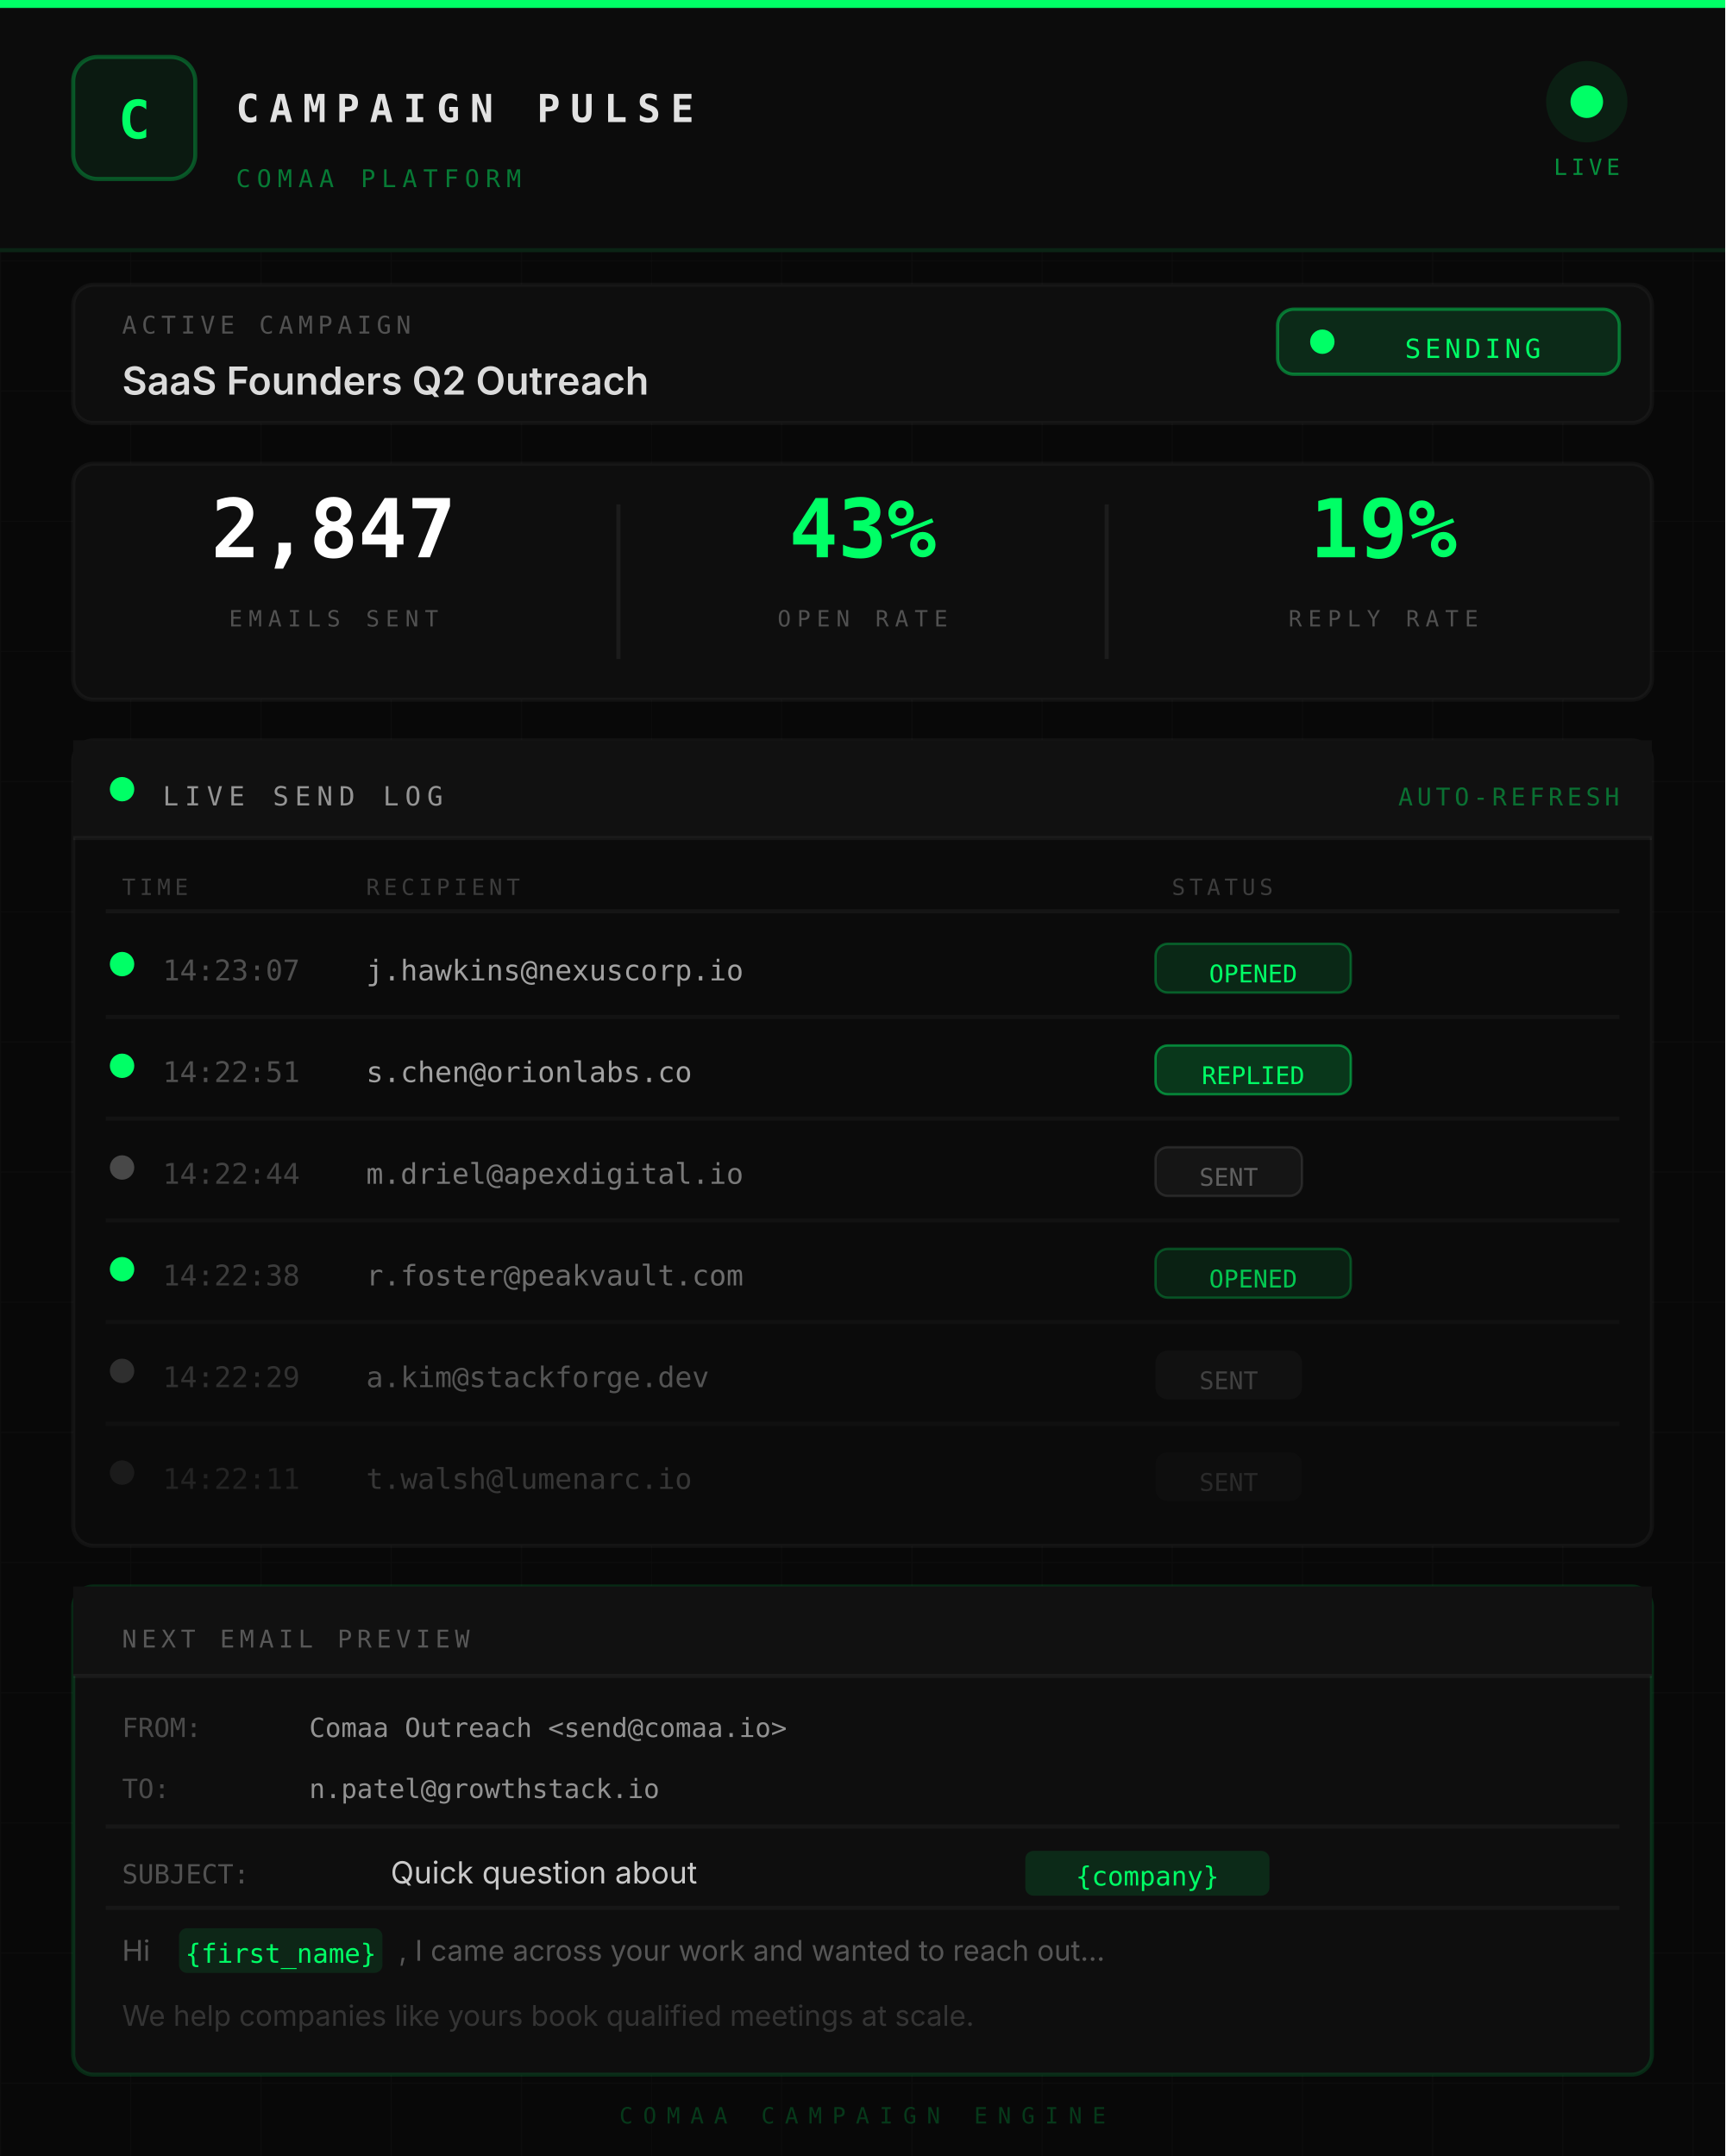
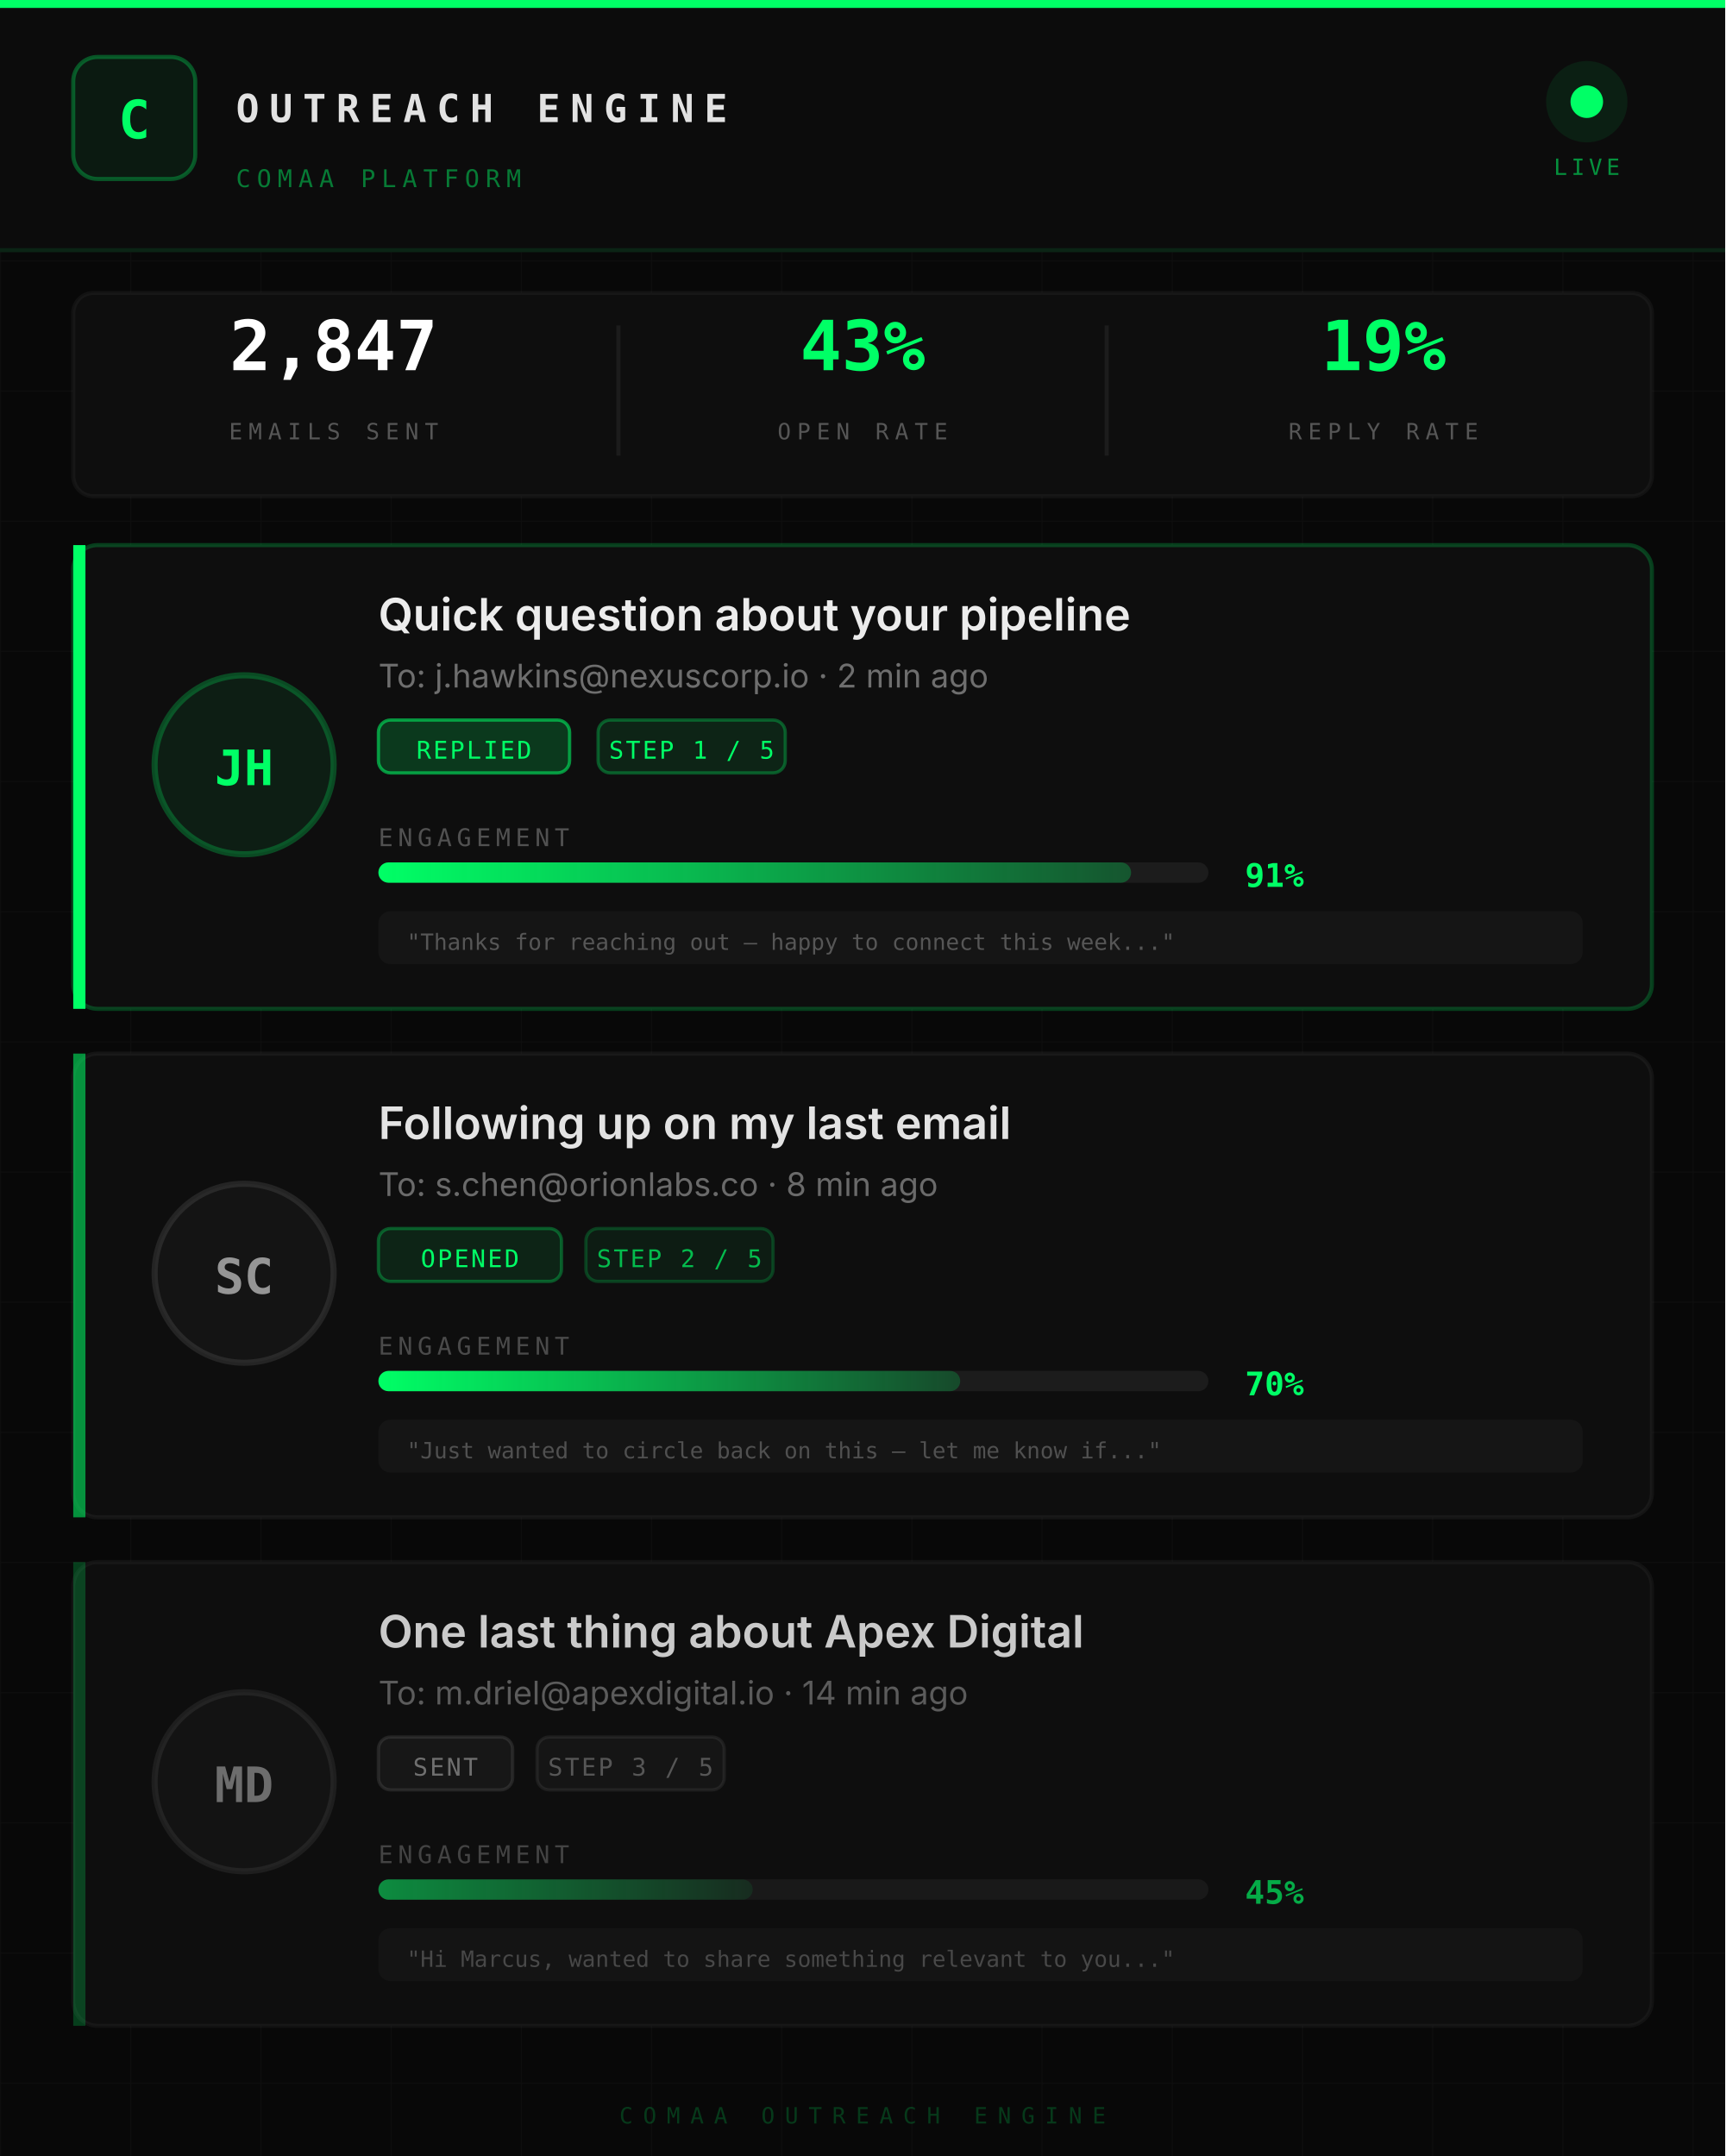
<svg xmlns="http://www.w3.org/2000/svg" width="424" height="530" viewBox="0 0 424 530" fill="none">
  <defs>
    <style>
-       @keyframes blink  { 0%,100%{opacity:1} 50%{opacity:0.12} }
-       @keyframes ring   { 0%,100%{opacity:0.2} 50%{opacity:0.55} }
-       .pulse-dot  { animation: blink 1.4s ease-in-out infinite; }
-       .pulse-ring { animation: ring  1.4s ease-in-out infinite; }
+       @keyframes blink { 0%,100%{opacity:1} 50%{opacity:0.15} }
+       @keyframes glow  { 0%,100%{opacity:0.25} 50%{opacity:0.6} }
+       .live-dot  { animation: blink 1.6s ease-in-out infinite; }
+       .live-ring { animation: glow  1.6s ease-in-out infinite; }
    </style>
    <pattern id="g2" x="0" y="0" width="32" height="32" patternUnits="userSpaceOnUse">
-       <path d="M32 0L0 0 0 32" fill="none" stroke="rgba(255,255,255,0.022)" stroke-width="0.5" />
+       <path d="M32 0L0 0 0 32" fill="none" stroke="rgba(255,255,255,0.025)" stroke-width="0.5" />
    </pattern>
+     <linearGradient id="ob1" x1="0" y1="0" x2="1" y2="0">
+       <stop offset="0%" stop-color="#00ff66" />
+       <stop offset="100%" stop-color="rgba(0,255,102,0.25)" />
+     </linearGradient>
+     <linearGradient id="ob2" x1="0" y1="0" x2="1" y2="0">
+       <stop offset="0%" stop-color="#00ff66" />
+       <stop offset="100%" stop-color="rgba(0,255,102,0.2)" />
+     </linearGradient>
+     <linearGradient id="ob3" x1="0" y1="0" x2="1" y2="0">
+       <stop offset="0%" stop-color="rgba(0,255,102,0.5)" />
+       <stop offset="100%" stop-color="rgba(0,255,102,0.08)" />
+     </linearGradient>
  </defs>
  <rect width="424" height="530" fill="#080808" />
  <rect width="424" height="530" fill="url(#g2)" />
  <rect x="0" y="0" width="424" height="2" fill="#00ff66" />
  <rect x="0" y="2" width="424" height="60" fill="#0c0c0c" />
  <rect x="0" y="61" width="424" height="1" fill="rgba(0,255,102,0.1)" />
-   <rect x="18" y="14" width="30" height="30" rx="6" fill="rgba(0,255,102,0.06)" stroke="rgba(0,255,102,0.28)" stroke-width="1" />
+   <rect x="18" y="14" width="30" height="30" rx="6" fill="rgba(0,255,102,0.06)" stroke="rgba(0,255,102,0.3)" stroke-width="1" />
  <text x="33" y="34" font-family="monospace" font-size="13" fill="#00ff66" text-anchor="middle" font-weight="700">C</text>
-   <text x="58" y="30" font-family="monospace" font-size="9.5" fill="rgba(255,255,255,0.88)" letter-spacing="2.5" font-weight="700">CAMPAIGN PULSE</text>
+   <text x="58" y="30" font-family="monospace" font-size="9.5" fill="rgba(255,255,255,0.88)" letter-spacing="2.5" font-weight="700">OUTREACH ENGINE</text>
  <text x="58" y="46" font-family="monospace" font-size="6" fill="rgba(0,255,102,0.45)" letter-spacing="1.5">COMAA PLATFORM</text>
-   <circle cx="390" cy="25" r="10" fill="rgba(0,255,102,0.08)" class="pulse-ring" />
-   <circle cx="390" cy="25" r="4" fill="#00ff66" class="pulse-dot" />
+   <circle cx="390" cy="25" r="10" fill="rgba(0,255,102,0.08)" class="live-ring" />
+   <circle cx="390" cy="25" r="4" fill="#00ff66" class="live-dot" />
  <text x="390" y="43" font-family="monospace" font-size="5.5" fill="rgba(0,255,102,0.55)" text-anchor="middle" letter-spacing="1">LIVE</text>
-   <rect x="18" y="70" width="388" height="34" rx="5" fill="#0e0e0e" stroke="rgba(255,255,255,0.04)" stroke-width="1" />
-   <text x="30" y="82" font-family="monospace" font-size="6" fill="rgba(255,255,255,0.28)" letter-spacing="1.2">ACTIVE CAMPAIGN</text>
-   <text x="30" y="97" font-family="-apple-system,sans-serif" font-size="9.5" fill="rgba(255,255,255,0.85)" font-weight="600">SaaS Founders Q2 Outreach</text>
-   <rect x="314" y="76" width="84" height="16" rx="4" fill="rgba(0,255,102,0.12)" stroke="rgba(0,255,102,0.4)" stroke-width="0.8" />
-   <circle cx="325" cy="84" r="3" fill="#00ff66" class="pulse-dot" />
-   <text x="362" y="88" font-family="monospace" font-size="6.5" fill="#00ff66" text-anchor="middle" letter-spacing="1">SENDING</text>
-   <rect x="18" y="114" width="388" height="58" rx="5" fill="#0e0e0e" stroke="rgba(255,255,255,0.04)" stroke-width="1" />
-   <text x="82" y="137" font-family="monospace" font-size="20" fill="#ffffff" font-weight="700" text-anchor="middle">2,847</text>
-   <text x="82" y="154" font-family="monospace" font-size="5.5" fill="rgba(255,255,255,0.28)" text-anchor="middle" letter-spacing="1.5">EMAILS SENT</text>
-   <line x1="152" y1="124" x2="152" y2="162" stroke="rgba(255,255,255,0.06)" stroke-width="1" />
-   <text x="212" y="137" font-family="monospace" font-size="20" fill="#00ff66" font-weight="700" text-anchor="middle">43%</text>
-   <text x="212" y="154" font-family="monospace" font-size="5.5" fill="rgba(255,255,255,0.28)" text-anchor="middle" letter-spacing="1.5">OPEN RATE</text>
-   <line x1="272" y1="124" x2="272" y2="162" stroke="rgba(255,255,255,0.06)" stroke-width="1" />
-   <text x="340" y="137" font-family="monospace" font-size="20" fill="#00ff66" font-weight="700" text-anchor="middle">19%</text>
-   <text x="340" y="154" font-family="monospace" font-size="5.5" fill="rgba(255,255,255,0.28)" text-anchor="middle" letter-spacing="1.5">REPLY RATE</text>
-   <rect x="18" y="182" width="388" height="198" rx="5" fill="#0b0b0b" stroke="rgba(255,255,255,0.04)" stroke-width="1" />
-   <rect x="18" y="182" width="388" height="24" rx="5 5 0 0" fill="#111" />
-   <circle cx="30" cy="194" r="3" fill="#00ff66" class="pulse-dot" />
-   <text x="40" y="198" font-family="monospace" font-size="6.5" fill="rgba(255,255,255,0.55)" letter-spacing="1.5">LIVE SEND LOG</text>
-   <text x="398" y="198" font-family="monospace" font-size="6" fill="rgba(0,255,102,0.4)" text-anchor="end" letter-spacing="1">AUTO-REFRESH</text>
-   <line x1="18" y1="206" x2="406" y2="206" stroke="rgba(255,255,255,0.05)" stroke-width="1" />
-   <text x="30" y="220" font-family="monospace" font-size="5.5" fill="rgba(255,255,255,0.2)" letter-spacing="1">TIME</text>
-   <text x="90" y="220" font-family="monospace" font-size="5.5" fill="rgba(255,255,255,0.2)" letter-spacing="1">RECIPIENT</text>
-   <text x="288" y="220" font-family="monospace" font-size="5.5" fill="rgba(255,255,255,0.2)" letter-spacing="1">STATUS</text>
-   <line x1="26" y1="224" x2="398" y2="224" stroke="rgba(255,255,255,0.04)" stroke-width="1" />
-   <circle cx="30" cy="237" r="3" fill="#00ff66" />
-   <text x="40" y="241" font-family="monospace" font-size="7" fill="rgba(255,255,255,0.28)">14:23:07</text>
-   <text x="90" y="241" font-family="monospace" font-size="7" fill="rgba(255,255,255,0.62)">j.hawkins@nexuscorp.io</text>
-   <rect x="284" y="232" width="48" height="12" rx="3" fill="rgba(0,255,102,0.12)" stroke="rgba(0,255,102,0.3)" stroke-width="0.6" />
-   <text x="308" y="241.5" font-family="monospace" font-size="6" fill="#00ff66" text-anchor="middle">OPENED</text>
-   <line x1="26" y1="250" x2="398" y2="250" stroke="rgba(255,255,255,0.035)" stroke-width="1" />
-   <circle cx="30" cy="262" r="3" fill="#00ff66" />
-   <text x="40" y="266" font-family="monospace" font-size="7" fill="rgba(255,255,255,0.28)">14:22:51</text>
-   <text x="90" y="266" font-family="monospace" font-size="7" fill="rgba(255,255,255,0.62)">s.chen@orionlabs.co</text>
-   <rect x="284" y="257" width="48" height="12" rx="3" fill="rgba(0,255,102,0.18)" stroke="rgba(0,255,102,0.45)" stroke-width="0.6" />
-   <text x="308" y="266.5" font-family="monospace" font-size="6" fill="#00ff66" text-anchor="middle">REPLIED</text>
-   <line x1="26" y1="275" x2="398" y2="275" stroke="rgba(255,255,255,0.035)" stroke-width="1" />
-   <circle cx="30" cy="287" r="3" fill="rgba(255,255,255,0.25)" />
-   <text x="40" y="291" font-family="monospace" font-size="7" fill="rgba(255,255,255,0.22)">14:22:44</text>
-   <text x="90" y="291" font-family="monospace" font-size="7" fill="rgba(255,255,255,0.45)">m.driel@apexdigital.io</text>
-   <rect x="284" y="282" width="36" height="12" rx="3" fill="rgba(255,255,255,0.04)" stroke="rgba(255,255,255,0.1)" stroke-width="0.6" />
-   <text x="302" y="291.5" font-family="monospace" font-size="6" fill="rgba(255,255,255,0.32)" text-anchor="middle">SENT</text>
-   <line x1="26" y1="300" x2="398" y2="300" stroke="rgba(255,255,255,0.03)" stroke-width="1" />
-   <circle cx="30" cy="312" r="3" fill="#00ff66" />
-   <text x="40" y="316" font-family="monospace" font-size="7" fill="rgba(255,255,255,0.2)">14:22:38</text>
-   <text x="90" y="316" font-family="monospace" font-size="7" fill="rgba(255,255,255,0.4)">r.foster@peakvault.com</text>
-   <rect x="284" y="307" width="48" height="12" rx="3" fill="rgba(0,255,102,0.09)" stroke="rgba(0,255,102,0.25)" stroke-width="0.6" />
-   <text x="308" y="316.5" font-family="monospace" font-size="6" fill="rgba(0,255,102,0.75)" text-anchor="middle">OPENED</text>
-   <line x1="26" y1="325" x2="398" y2="325" stroke="rgba(255,255,255,0.025)" stroke-width="1" />
-   <circle cx="30" cy="337" r="3" fill="rgba(255,255,255,0.15)" />
-   <text x="40" y="341" font-family="monospace" font-size="7" fill="rgba(255,255,255,0.16)">14:22:29</text>
-   <text x="90" y="341" font-family="monospace" font-size="7" fill="rgba(255,255,255,0.3)">a.kim@stackforge.dev</text>
-   <rect x="284" y="332" width="36" height="12" rx="3" fill="rgba(255,255,255,0.025)" />
-   <text x="302" y="341.5" font-family="monospace" font-size="6" fill="rgba(255,255,255,0.2)" text-anchor="middle">SENT</text>
-   <line x1="26" y1="350" x2="398" y2="350" stroke="rgba(255,255,255,0.02)" stroke-width="1" />
-   <circle cx="30" cy="362" r="3" fill="rgba(255,255,255,0.07)" />
-   <text x="40" y="366" font-family="monospace" font-size="7" fill="rgba(255,255,255,0.1)">14:22:11</text>
-   <text x="90" y="366" font-family="monospace" font-size="7" fill="rgba(255,255,255,0.18)">t.walsh@lumenarc.io</text>
-   <rect x="284" y="357" width="36" height="12" rx="3" fill="rgba(255,255,255,0.015)" />
-   <text x="302" y="366.5" font-family="monospace" font-size="6" fill="rgba(255,255,255,0.12)" text-anchor="middle">SENT</text>
-   <rect x="18" y="390" width="388" height="120" rx="5" fill="#0e0e0e" stroke="rgba(0,255,102,0.14)" stroke-width="1" />
-   <rect x="18" y="390" width="388" height="22" rx="5 5 0 0" fill="#111" />
-   <text x="30" y="405" font-family="monospace" font-size="6" fill="rgba(255,255,255,0.3)" letter-spacing="1.2">NEXT EMAIL PREVIEW</text>
-   <line x1="18" y1="412" x2="406" y2="412" stroke="rgba(255,255,255,0.05)" stroke-width="1" />
-   <text x="30" y="427" font-family="monospace" font-size="6.5" fill="rgba(255,255,255,0.25)">FROM:</text>
-   <text x="76" y="427" font-family="monospace" font-size="6.5" fill="rgba(255,255,255,0.55)">Comaa Outreach &lt;send@comaa.io&gt;</text>
-   <text x="30" y="442" font-family="monospace" font-size="6.5" fill="rgba(255,255,255,0.25)">TO:</text>
-   <text x="76" y="442" font-family="monospace" font-size="6.5" fill="rgba(255,255,255,0.55)">n.patel@growthstack.io</text>
-   <line x1="26" y1="449" x2="398" y2="449" stroke="rgba(255,255,255,0.04)" stroke-width="1" />
-   <text x="30" y="463" font-family="monospace" font-size="6.5" fill="rgba(255,255,255,0.28)">SUBJECT:</text>
-   <text x="96" y="463" font-family="-apple-system,sans-serif" font-size="7.5" fill="rgba(255,255,255,0.78)">Quick question about </text>
-   <rect x="252" y="455" width="60" height="11" rx="2" fill="rgba(0,255,102,0.12)" />
-   <text x="282" y="463.5" font-family="monospace" font-size="6.5" fill="#00ff66" text-anchor="middle">{company}</text>
-   <line x1="26" y1="469" x2="398" y2="469" stroke="rgba(255,255,255,0.04)" stroke-width="1" />
-   <text x="30" y="482" font-family="-apple-system,sans-serif" font-size="7" fill="rgba(255,255,255,0.3)">Hi</text>
-   <rect x="44" y="474" width="50" height="11" rx="2" fill="rgba(0,255,102,0.1)" />
-   <text x="69" y="482.5" font-family="monospace" font-size="6.5" fill="#00ff66" text-anchor="middle">{first_name}</text>
-   <text x="98" y="482" font-family="-apple-system,sans-serif" font-size="7" fill="rgba(255,255,255,0.3)">, I came across your work and wanted to reach out...</text>
-   <text x="30" y="498" font-family="-apple-system,sans-serif" font-size="7" fill="rgba(255,255,255,0.16)">We help companies like yours book qualified meetings at scale.</text>
-   <text x="212" y="522" font-family="monospace" font-size="5.5" fill="rgba(0,255,102,0.2)" text-anchor="middle" letter-spacing="2.5">COMAA CAMPAIGN ENGINE</text>
+   <rect x="18" y="72" width="388" height="50" rx="5" fill="#0e0e0e" stroke="rgba(255,255,255,0.04)" stroke-width="1" />
+   <text x="82" y="91" font-family="monospace" font-size="17" fill="#ffffff" font-weight="700" text-anchor="middle">2,847</text>
+   <text x="82" y="108" font-family="monospace" font-size="5.5" fill="rgba(255,255,255,0.3)" text-anchor="middle" letter-spacing="1.5">EMAILS SENT</text>
+   <line x1="152" y1="80" x2="152" y2="112" stroke="rgba(255,255,255,0.06)" stroke-width="1" />
+   <text x="212" y="91" font-family="monospace" font-size="17" fill="#00ff66" font-weight="700" text-anchor="middle">43%</text>
+   <text x="212" y="108" font-family="monospace" font-size="5.5" fill="rgba(255,255,255,0.3)" text-anchor="middle" letter-spacing="1.5">OPEN RATE</text>
+   <line x1="272" y1="80" x2="272" y2="112" stroke="rgba(255,255,255,0.06)" stroke-width="1" />
+   <text x="340" y="91" font-family="monospace" font-size="17" fill="#00ff66" font-weight="700" text-anchor="middle">19%</text>
+   <text x="340" y="108" font-family="monospace" font-size="5.5" fill="rgba(255,255,255,0.3)" text-anchor="middle" letter-spacing="1.5">REPLY RATE</text>
+   <rect x="18" y="134" width="388" height="114" rx="6" fill="#0e0e0e" stroke="rgba(0,255,102,0.22)" stroke-width="1" />
+   <rect x="18" y="134" width="3" height="114" rx="3 0 0 3" fill="#00ff66" />
+   <circle cx="60" cy="188" r="22" fill="rgba(0,255,102,0.07)" stroke="rgba(0,255,102,0.25)" stroke-width="1.5" />
+   <text x="60" y="193" font-family="monospace" font-size="12" fill="#00ff66" text-anchor="middle" font-weight="700">JH</text>
+   <text x="93" y="155" font-family="-apple-system,sans-serif" font-size="11" fill="rgba(255,255,255,0.92)" font-weight="600">Quick question about your pipeline</text>
+   <text x="93" y="169" font-family="-apple-system,sans-serif" font-size="8" fill="rgba(255,255,255,0.4)">To: j.hawkins@nexuscorp.io · 2 min ago</text>
+   <rect x="93" y="177" width="47" height="13" rx="3" fill="rgba(0,255,102,0.18)" stroke="rgba(0,255,102,0.55)" stroke-width="0.8" />
+   <text x="116.5" y="186.5" font-family="monospace" font-size="6" fill="#00ff66" text-anchor="middle" letter-spacing="0.5">REPLIED</text>
+   <rect x="147" y="177" width="46" height="13" rx="3" fill="rgba(0,255,102,0.09)" stroke="rgba(0,255,102,0.3)" stroke-width="0.8" />
+   <text x="170" y="186.5" font-family="monospace" font-size="6" fill="#00ff66" text-anchor="middle" letter-spacing="0.5">STEP 1 / 5</text>
+   <text x="93" y="208" font-family="monospace" font-size="6" fill="rgba(255,255,255,0.28)" letter-spacing="1.2">ENGAGEMENT</text>
+   <rect x="93" y="212" width="204" height="5" rx="2.5" fill="rgba(255,255,255,0.06)" />
+   <rect x="93" y="212" width="185" height="5" rx="2.5" fill="url(#ob1)" />
+   <text x="306" y="218" font-family="monospace" font-size="8" fill="#00ff66" font-weight="700">91%</text>
+   <rect x="93" y="224" width="296" height="13" rx="3" fill="rgba(255,255,255,0.03)" />
+   <text x="100" y="233.5" font-family="monospace" font-size="5.5" fill="rgba(255,255,255,0.28)">"Thanks for reaching out — happy to connect this week..."</text>
+   <rect x="18" y="259" width="388" height="114" rx="6" fill="#0e0e0e" stroke="rgba(255,255,255,0.05)" stroke-width="1" />
+   <rect x="18" y="259" width="3" height="114" rx="3 0 0 3" fill="rgba(0,255,102,0.55)" />
+   <circle cx="60" cy="313" r="22" fill="rgba(255,255,255,0.025)" stroke="rgba(255,255,255,0.09)" stroke-width="1.5" />
+   <text x="60" y="318" font-family="monospace" font-size="12" fill="rgba(255,255,255,0.55)" text-anchor="middle" font-weight="700">SC</text>
+   <text x="93" y="280" font-family="-apple-system,sans-serif" font-size="11" fill="rgba(255,255,255,0.88)" font-weight="600">Following up on my last email</text>
+   <text x="93" y="294" font-family="-apple-system,sans-serif" font-size="8" fill="rgba(255,255,255,0.38)">To: s.chen@orionlabs.co · 8 min ago</text>
+   <rect x="93" y="302" width="45" height="13" rx="3" fill="rgba(0,255,102,0.09)" stroke="rgba(0,255,102,0.3)" stroke-width="0.8" />
+   <text x="115.5" y="311.5" font-family="monospace" font-size="6" fill="#00ff66" text-anchor="middle" letter-spacing="0.5">OPENED</text>
+   <rect x="144" y="302" width="46" height="13" rx="3" fill="rgba(0,255,102,0.06)" stroke="rgba(0,255,102,0.2)" stroke-width="0.8" />
+   <text x="167" y="311.5" font-family="monospace" font-size="6" fill="rgba(0,255,102,0.7)" text-anchor="middle" letter-spacing="0.5">STEP 2 / 5</text>
+   <text x="93" y="333" font-family="monospace" font-size="6" fill="rgba(255,255,255,0.25)" letter-spacing="1.2">ENGAGEMENT</text>
+   <rect x="93" y="337" width="204" height="5" rx="2.5" fill="rgba(255,255,255,0.06)" />
+   <rect x="93" y="337" width="143" height="5" rx="2.5" fill="url(#ob2)" />
+   <text x="306" y="343" font-family="monospace" font-size="8" fill="#00ff66" font-weight="700">70%</text>
+   <rect x="93" y="349" width="296" height="13" rx="3" fill="rgba(255,255,255,0.03)" />
+   <text x="100" y="358.5" font-family="monospace" font-size="5.5" fill="rgba(255,255,255,0.25)">"Just wanted to circle back on this — let me know if..."</text>
+   <rect x="18" y="384" width="388" height="114" rx="6" fill="#0e0e0e" stroke="rgba(255,255,255,0.04)" stroke-width="1" />
+   <rect x="18" y="384" width="3" height="114" rx="3 0 0 3" fill="rgba(0,255,102,0.22)" />
+   <circle cx="60" cy="438" r="22" fill="rgba(255,255,255,0.02)" stroke="rgba(255,255,255,0.07)" stroke-width="1.5" />
+   <text x="60" y="443" font-family="monospace" font-size="12" fill="rgba(255,255,255,0.38)" text-anchor="middle" font-weight="700">MD</text>
+   <text x="93" y="405" font-family="-apple-system,sans-serif" font-size="11" fill="rgba(255,255,255,0.78)" font-weight="600">One last thing about Apex Digital</text>
+   <text x="93" y="419" font-family="-apple-system,sans-serif" font-size="8" fill="rgba(255,255,255,0.32)">To: m.driel@apexdigital.io · 14 min ago</text>
+   <rect x="93" y="427" width="33" height="13" rx="3" fill="rgba(255,255,255,0.04)" stroke="rgba(255,255,255,0.09)" stroke-width="0.8" />
+   <text x="109.5" y="436.5" font-family="monospace" font-size="6" fill="rgba(255,255,255,0.38)" text-anchor="middle" letter-spacing="0.5">SENT</text>
+   <rect x="132" y="427" width="46" height="13" rx="3" fill="rgba(255,255,255,0.03)" stroke="rgba(255,255,255,0.07)" stroke-width="0.8" />
+   <text x="155" y="436.5" font-family="monospace" font-size="6" fill="rgba(255,255,255,0.28)" text-anchor="middle" letter-spacing="0.5">STEP 3 / 5</text>
+   <text x="93" y="458" font-family="monospace" font-size="6" fill="rgba(255,255,255,0.22)" letter-spacing="1.2">ENGAGEMENT</text>
+   <rect x="93" y="462" width="204" height="5" rx="2.5" fill="rgba(255,255,255,0.05)" />
+   <rect x="93" y="462" width="92" height="5" rx="2.5" fill="url(#ob3)" />
+   <text x="306" y="468" font-family="monospace" font-size="8" fill="rgba(0,255,102,0.65)" font-weight="700">45%</text>
+   <rect x="93" y="474" width="296" height="13" rx="3" fill="rgba(255,255,255,0.025)" />
+   <text x="100" y="483.5" font-family="monospace" font-size="5.5" fill="rgba(255,255,255,0.22)">"Hi Marcus, wanted to share something relevant to you..."</text>
+   <text x="212" y="522" font-family="monospace" font-size="5.5" fill="rgba(0,255,102,0.2)" text-anchor="middle" letter-spacing="2.5">COMAA OUTREACH ENGINE</text>
</svg>
